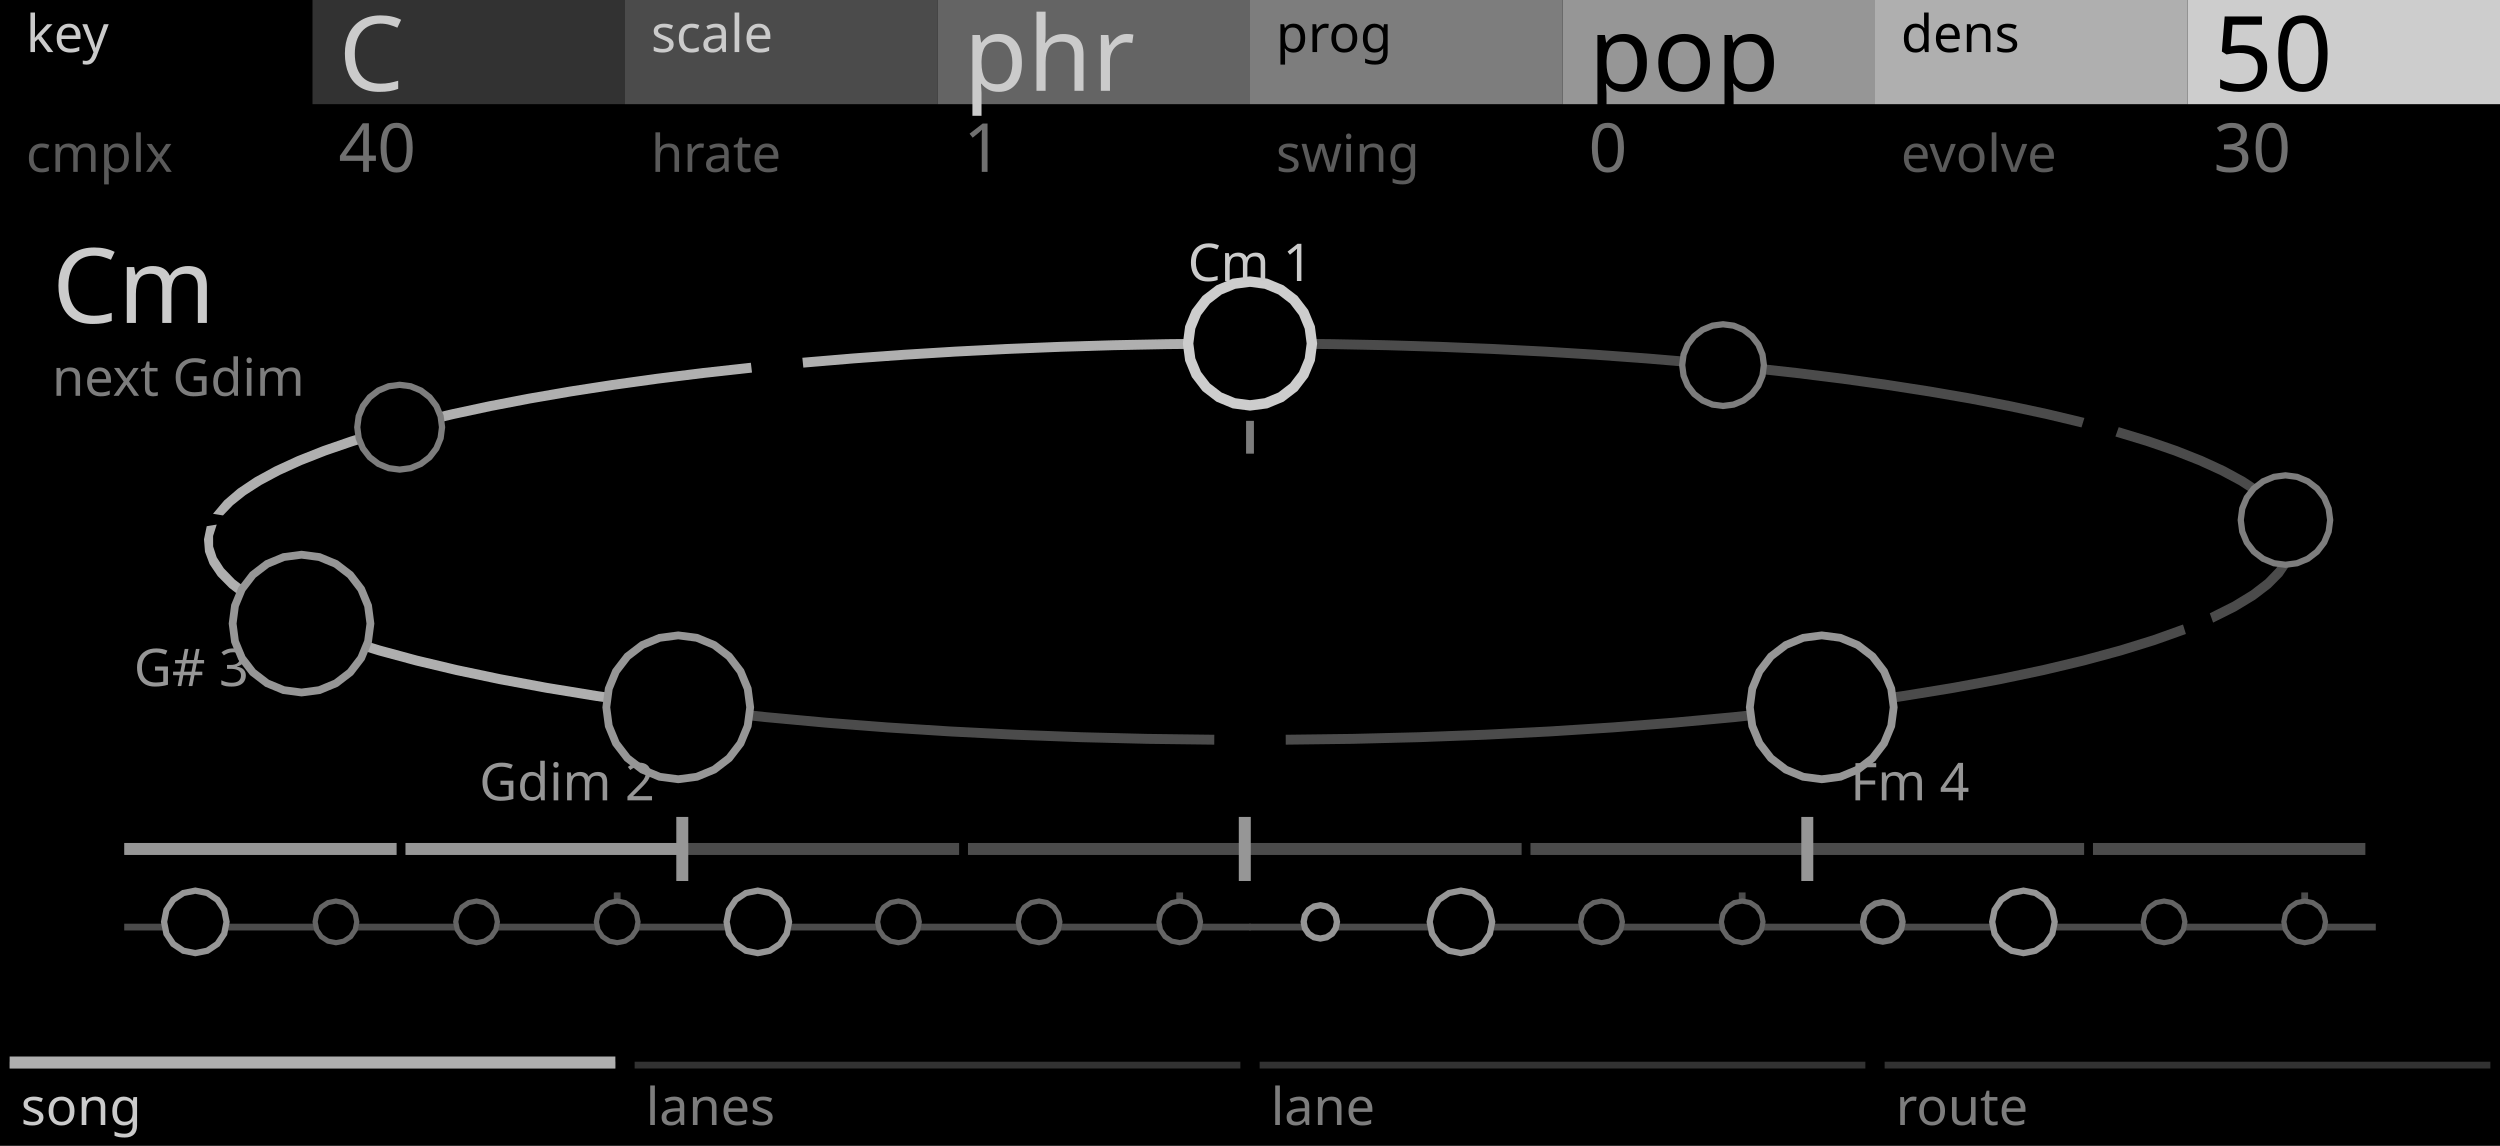
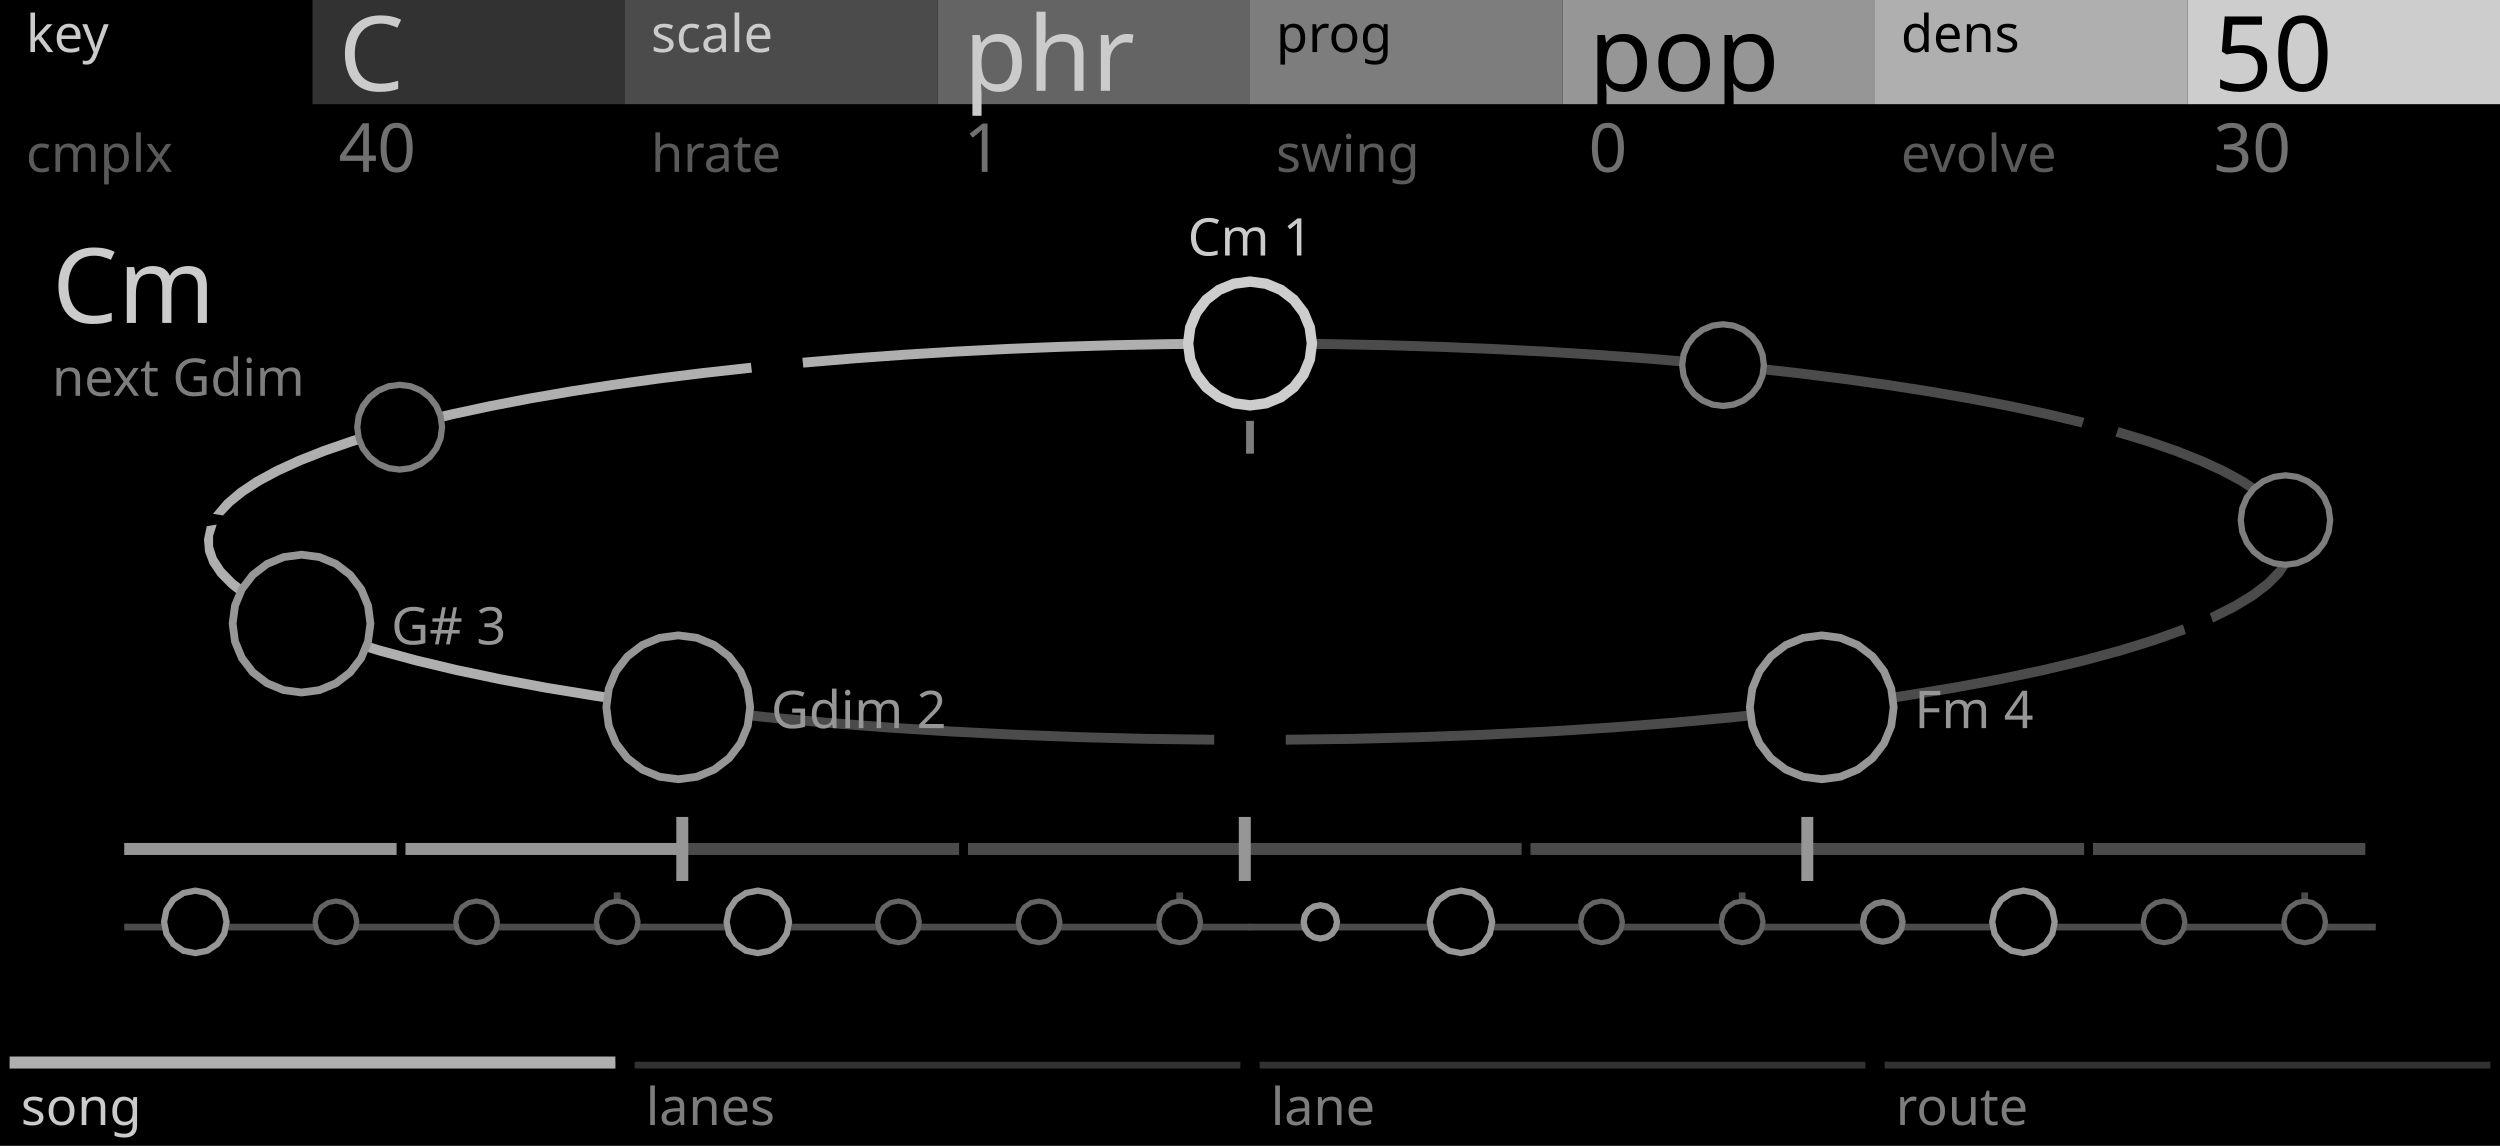
<svg xmlns="http://www.w3.org/2000/svg" width="480" height="220" viewBox="0 0 480 220">
  <g id="preview_canvas">
    <rect x="0" y="0" width="480" height="220" fill="#000000" stroke="none" />
  </g>
  <g id="preview_header">
    <rect x="0" y="0" width="60" height="20" fill="#000000" stroke="none" />
    <rect x="60" y="0" width="60" height="20" fill="#323232" stroke="none" />
    <rect x="120" y="0" width="60" height="20" fill="#4B4B4B" stroke="none" />
    <rect x="180" y="0" width="60" height="20" fill="#646464" stroke="none" />
    <rect x="240" y="0" width="60" height="20" fill="#7D7D7D" stroke="none" />
    <rect x="300" y="0" width="60" height="20" fill="#969696" stroke="none" />
    <rect x="360" y="0" width="60" height="20" fill="#AFAFAF" stroke="none" />
    <rect x="420" y="0" width="60" height="20" fill="#CDCDCD" stroke="none" />
    <text transform="matrix(1 0 0 1 5 10)" fill="#CBCBCB" stroke="none" font-family="UniversNextPro-Light" font-size="10px">key</text>
    <text transform="matrix(1 0 0 1 65 17.44)" fill="#CBCBCB" stroke="none" font-family="UniversNextPro-Light" font-size="20px">C</text>
    <text transform="matrix(1 0 0 1 5 33)" fill="#5A5A5A" stroke="none" font-family="UniversNextPro-Light" font-size="10px">cmplx</text>
    <text transform="matrix(1 0 0 1 65 33)" fill="#707070" stroke="none" font-family="UniversNextPro-Light" font-size="13px">40</text>
    <text transform="matrix(1 0 0 1 125 10)" fill="#CBCBCB" stroke="none" font-family="UniversNextPro-Light" font-size="10px">scale</text>
    <text transform="matrix(1 0 0 1 185 17.44)" fill="#CBCBCB" stroke="none" font-family="UniversNextPro-Light" font-size="20px">phr</text>
    <text transform="matrix(1 0 0 1 125 33)" fill="#5A5A5A" stroke="none" font-family="UniversNextPro-Light" font-size="10px">hrate</text>
    <text transform="matrix(1 0 0 1 185 33)" fill="#707070" stroke="none" font-family="UniversNextPro-Light" font-size="13px">1</text>
    <text transform="matrix(1 0 0 1 245 10)" fill="#000000" stroke="none" font-family="UniversNextPro-Light" font-size="10px">prog</text>
    <text transform="matrix(1 0 0 1 305 17.44)" fill="#000000" stroke="none" font-family="UniversNextPro-Light" font-size="20px">pop</text>
    <text transform="matrix(1 0 0 1 245 33)" fill="#5A5A5A" stroke="none" font-family="UniversNextPro-Light" font-size="10px">swing</text>
    <text transform="matrix(1 0 0 1 305 33)" fill="#707070" stroke="none" font-family="UniversNextPro-Light" font-size="13px">0</text>
    <text transform="matrix(1 0 0 1 365 10)" fill="#000000" stroke="none" font-family="UniversNextPro-Light" font-size="10px">dens</text>
    <text transform="matrix(1 0 0 1 425 17.44)" fill="#000000" stroke="none" font-family="UniversNextPro-Light" font-size="20px">50</text>
    <text transform="matrix(1 0 0 1 365 33)" fill="#5A5A5A" stroke="none" font-family="UniversNextPro-Light" font-size="10px">evolve</text>
    <text transform="matrix(1 0 0 1 425 33)" fill="#707070" stroke="none" font-family="UniversNextPro-Light" font-size="13px">30</text>
  </g>
  <path id="cond_palette_0" d="M 700 300 L 704 300 L 704 304 Z" fill="#000000" stroke="#000000" stroke-width="0.2" />
  <path id="cond_palette_1" d="M 708 300 L 712 300 L 712 304 Z" fill="#323232" stroke="#323232" stroke-width="0.3" />
  <path id="cond_palette_2" d="M 716 300 L 720 300 L 720 304 Z" fill="#4B4B4B" stroke="#4B4B4B" stroke-width="0.3" />
  <path id="cond_palette_3" d="M 724 300 L 728 300 L 728 304 Z" fill="#646464" stroke="#646464" stroke-width="0.3" />
  <path id="cond_palette_4" d="M 732 300 L 736 300 L 736 304 Z" fill="#7D7D7D" stroke="#7D7D7D" stroke-width="0.3" />
  <path id="cond_palette_5" d="M 740 300 L 744 300 L 744 304 Z" fill="#969696" stroke="#969696" stroke-width="0.3" />
  <path id="cond_palette_6" d="M 748 300 L 752 300 L 752 304 Z" fill="#AFAFAF" stroke="#AFAFAF" stroke-width="0.3" />
  <path id="cond_palette_7" d="M 756 300 L 760 300 L 760 304 Z" fill="#CDCDCD" stroke="#CDCDCD" stroke-width="0.3" />
  <path id="cond_palette_8" d="M 764 300 L 768 300 L 768 304 Z" fill="#000000" stroke="#4B4B4B" stroke-width="1" />
  <path id="cond_palette_9" d="M 772 300 L 776 300 L 776 304 Z" fill="#000000" stroke="#646464" stroke-width="1" />
  <path id="cond_palette_10" d="M 780 300 L 784 300 L 784 304 Z" fill="#000000" stroke="#7D7D7D" stroke-width="1.2" />
  <path id="cond_palette_11" d="M 788 300 L 792 300 L 792 304 Z" fill="#000000" stroke="#969696" stroke-width="1.2" />
  <path id="cond_palette_12" d="M 796 300 L 800 300 L 800 304 Z" fill="#000000" stroke="#AFAFAF" stroke-width="1.2" />
  <path id="cond_palette_13" d="M 804 300 L 808 300 L 808 304 Z" fill="#000000" stroke="#969696" stroke-width="1.5" />
  <path id="cond_palette_14" d="M 812 300 L 816 300 L 816 304 Z" fill="#000000" stroke="#CDCDCD" stroke-width="2" />
  <path id="cond_palette_15" d="M 820 300 L 824 300 L 824 304 Z" fill="#000000" stroke="#CDCDCD" stroke-width="1.2" />
  <path d="M 2 204 L 118 204 L 118 205 L 2 205 Z" fill="#323232" stroke="#323232" stroke-width="0.3" />
  <path d="M 122 204 L 238 204 L 238 205 L 122 205 Z" fill="#323232" stroke="#323232" stroke-width="0.3" />
  <path d="M 242 204 L 358 204 L 358 205 L 242 205 Z" fill="#323232" stroke="#323232" stroke-width="0.3" />
  <path d="M 362 204 L 478 204 L 478 205 L 362 205 Z" fill="#323232" stroke="#323232" stroke-width="0.3" />
  <path id="cond_node_8" transform="matrix(1 0 0 1 245.635 65.168)" d="M 0 0 L 10.319 0.106 L 20.6 0.313 L 30.82 0.622 L 40.955 1.031 L 50.98 1.54 L 60.87 2.148 L 70.602 2.855 L 80.151 3.659 L 79.989 5.251 L 70.462 4.449 L 60.75 3.744 L 50.879 3.137 L 40.873 2.629 L 30.757 2.221 L 20.555 1.913 L 10.292 1.706 L -0.01 1.6 Z" fill="#4B4B4B" stroke="#4B4B4B" stroke-width="0.3" />
  <path id="cond_node_9" transform="matrix(1 0 0 1 335.967 69.815)" d="M 0 0 L 9.087 1.004 L 17.915 2.102 L 26.458 3.29 L 34.693 4.569 L 42.593 5.935 L 50.136 7.387 L 57.295 8.921 L 64.047 10.536 L 63.578 12.066 L 56.877 10.466 L 49.763 8.943 L 42.26 7.5 L 34.394 6.141 L 26.191 4.868 L 17.676 3.684 L 8.875 2.59 L -0.187 1.589 Z" fill="#4B4B4B" stroke="#4B4B4B" stroke-width="0.3" />
  <path id="cond_node_10" transform="matrix(1 0 0 1 406.887 82.201)" d="M 0 0 L 5.824 1.774 L 11.169 3.622 L 16.013 5.541 L 20.336 7.533 L 24.117 9.6 L 27.335 11.751 L 29.956 13.998 L 31.934 16.341 L 30.355 16.602 L 28.508 14.678 L 26.071 12.733 L 23.036 10.779 L 19.41 8.838 L 15.216 6.929 L 10.476 5.064 L 5.218 3.255 L -0.534 1.508 Z" fill="#4B4B4B" stroke="#4B4B4B" stroke-width="0.3" />
  <path id="cond_node_11" transform="matrix(1 0 0 1 440.183 101.164)" d="M 0 0 L 0.502 2.399 L 0.31 4.756 L -0.56 7.07 L -2.106 9.35 L -4.335 11.601 L -7.254 13.824 L -10.869 16.015 L -15.181 18.169 L -15.715 16.661 L -11.475 14.535 L -7.947 12.382 L -5.132 10.214 L -3.031 8.045 L -1.641 5.891 L -0.953 3.774 L -0.946 1.719 L -1.579 -0.261 Z" fill="#4B4B4B" stroke="#4B4B4B" stroke-width="0.3" />
  <path id="cond_node_12" transform="matrix(1 0 0 1 419.507 121.632)" d="M 0 0 L -5.756 2.052 L -12.189 4.043 L -19.286 5.965 L -27.027 7.807 L -35.391 9.563 L -44.352 11.224 L -53.881 12.781 L -63.943 14.227 L -64.13 12.638 L -54.093 11.195 L -44.591 9.642 L -35.658 7.986 L -27.326 6.236 L -19.619 4.4 L -12.562 2.487 L -6.174 0.508 L -0.469 -1.53 Z" fill="#4B4B4B" stroke="#4B4B4B" stroke-width="0.3" />
  <path id="cond_node_13" transform="matrix(1 0 0 1 344.023 137.301)" d="M 0 0 L -11.053 1.189 L -22.514 2.246 L -34.335 3.163 L -46.465 3.937 L -58.853 4.563 L -71.444 5.038 L -84.181 5.358 L -97.009 5.522 L -97.018 3.922 L -84.209 3.758 L -71.489 3.439 L -58.916 2.965 L -46.546 2.34 L -34.435 1.567 L -22.634 0.65 L -11.194 -0.405 L -0.162 -1.592 Z" fill="#4B4B4B" stroke="#4B4B4B" stroke-width="0.3" />
  <path id="cond_node_14" transform="matrix(1 0 0 1 232.986 142.823)" d="M 0 0 L -12.827 -0.164 L -25.565 -0.484 L -38.156 -0.959 L -50.544 -1.585 L -62.674 -2.359 L -74.495 -3.277 L -85.955 -4.333 L -97.009 -5.522 L -96.847 -7.114 L -85.815 -5.927 L -74.375 -4.872 L -62.574 -3.956 L -50.462 -3.183 L -38.093 -2.558 L -25.52 -2.084 L -12.8 -1.764 L 0.01 -1.6 Z" fill="#4B4B4B" stroke="#4B4B4B" stroke-width="0.3" />
  <path id="cond_node_15" transform="matrix(1 0 0 1 124.436 135.86)" d="M 0 0 L -10.062 -1.446 L -19.591 -3.003 L -28.552 -4.664 L -36.916 -6.42 L -44.657 -8.263 L -51.754 -10.184 L -58.187 -12.175 L -63.943 -14.227 L -63.474 -15.757 L -57.769 -13.719 L -51.381 -11.74 L -44.324 -9.827 L -36.617 -7.992 L -28.285 -6.241 L -19.352 -4.585 L -9.85 -3.032 L 0.187 -1.589 Z" fill="#AFAFAF" stroke="#AFAFAF" stroke-width="0.3" />
  <path id="cond_node_16" transform="matrix(1 0 0 1 54.998 119.334)" d="M 0 0 L -4.311 -2.154 L -7.926 -4.345 L -10.846 -6.568 L -13.075 -8.819 L -14.621 -11.099 L -15.49 -13.413 L -15.682 -15.77 L -15.181 -18.169 L -13.602 -18.43 L -14.234 -16.45 L -14.227 -14.395 L -13.539 -12.278 L -12.149 -10.125 L -10.049 -7.956 L -7.234 -5.788 L -3.705 -3.635 L 0.534 -1.508 Z" fill="#AFAFAF" stroke="#AFAFAF" stroke-width="0.3" />
  <path id="cond_node_17" transform="matrix(1 0 0 1 41.179 98.542)" d="M 0 0 L 1.978 -2.343 L 4.599 -4.589 L 7.816 -6.741 L 11.598 -8.808 L 15.921 -10.799 L 20.765 -12.719 L 26.11 -14.566 L 31.934 -16.341 L 32.468 -14.832 L 26.716 -13.085 L 21.457 -11.276 L 16.718 -9.412 L 12.523 -7.503 L 8.898 -5.562 L 5.862 -3.607 L 3.426 -1.662 L 1.579 0.261 Z" fill="#AFAFAF" stroke="#AFAFAF" stroke-width="0.3" />
  <path id="cond_node_18" transform="matrix(1 0 0 1 79.986 80.351)" d="M 0 0 L 6.752 -1.615 L 13.911 -3.149 L 21.454 -4.601 L 29.354 -5.967 L 37.589 -7.245 L 46.133 -8.434 L 54.96 -9.532 L 64.047 -10.536 L 64.234 -8.947 L 55.172 -7.946 L 46.371 -6.852 L 37.856 -5.668 L 29.653 -4.395 L 21.787 -3.036 L 14.284 -1.593 L 7.17 -0.07 L 0.469 1.53 Z" fill="#AFAFAF" stroke="#AFAFAF" stroke-width="0.3" />
  <path id="cond_node_19" transform="matrix(1 0 0 1 154.213 68.828)" d="M 0 0 L 9.549 -0.804 L 19.281 -1.511 L 29.172 -2.12 L 39.197 -2.629 L 49.331 -3.038 L 59.551 -3.346 L 69.833 -3.553 L 80.151 -3.659 L 80.161 -2.059 L 69.86 -1.954 L 59.596 -1.747 L 49.394 -1.439 L 39.278 -1.031 L 29.272 -0.523 L 19.401 0.084 L 9.69 0.789 L 0.162 1.592 Z" fill="#AFAFAF" stroke="#AFAFAF" stroke-width="0.3" />
  <path id="cond_node_24" transform="matrix(1 0 0 1 24 160)" d="M 0 2 L 52 2 L 52 4 L 0 4 Z" fill="#969696" stroke="#969696" stroke-width="0.3" />
  <path id="cond_node_25" transform="matrix(1 0 0 1 78 160)" d="M 0 2 L 52 2 L 52 4 L 0 4 Z" fill="#969696" stroke="#969696" stroke-width="0.3" />
  <path id="cond_node_26" transform="matrix(1 0 0 1 132 160)" d="M 0 2 L 52 2 L 52 4 L 0 4 Z" fill="#4B4B4B" stroke="#4B4B4B" stroke-width="0.3" />
  <path id="cond_node_27" transform="matrix(1 0 0 1 186 160)" d="M 0 2 L 52 2 L 52 4 L 0 4 Z" fill="#4B4B4B" stroke="#4B4B4B" stroke-width="0.3" />
  <path id="cond_node_28" transform="matrix(1 0 0 1 240 160)" d="M 0 2 L 52 2 L 52 4 L 0 4 Z" fill="#4B4B4B" stroke="#4B4B4B" stroke-width="0.3" />
  <path id="cond_node_29" transform="matrix(1 0 0 1 294 160)" d="M 0 2 L 52 2 L 52 4 L 0 4 Z" fill="#4B4B4B" stroke="#4B4B4B" stroke-width="0.3" />
  <path id="cond_node_30" transform="matrix(1 0 0 1 348 160)" d="M 0 2 L 52 2 L 52 4 L 0 4 Z" fill="#4B4B4B" stroke="#4B4B4B" stroke-width="0.3" />
  <path id="cond_node_31" transform="matrix(1 0 0 1 402 160)" d="M 0 2 L 52 2 L 52 4 L 0 4 Z" fill="#4B4B4B" stroke="#4B4B4B" stroke-width="0.3" />
  <path id="cond_node_64" transform="matrix(1 0 0 1 24 177.5)" d="M 0 0 L 13 0 L 13 -3 L 14 -3 L 14 0 L 40 0 L 40 -3 L 41 -3 L 41 0 L 67 0 L 67 -3 L 68 -3 L 68 0 L 94 0 L 94 -6 L 95 -6 L 95 0 L 121 0 L 121 -3 L 122 -3 L 122 0 L 148 0 L 148 -3 L 149 -3 L 149 0 L 175 0 L 175 -3 L 176 -3 L 176 0 L 202 0 L 202 -6 L 203 -6 L 203 0 L 216 0 L 216 1 L 0 1 Z" fill="#4B4B4B" stroke="#4B4B4B" stroke-width="0.3" />
  <path id="cond_node_65" transform="matrix(1 0 0 1 240 177.5)" d="M 0 0 L 13 0 L 13 -3 L 14 -3 L 14 0 L 40 0 L 40 -3 L 41 -3 L 41 0 L 67 0 L 67 -3 L 68 -3 L 68 0 L 94 0 L 94 -6 L 95 -6 L 95 0 L 121 0 L 121 -3 L 122 -3 L 122 0 L 148 0 L 148 -3 L 149 -3 L 149 0 L 175 0 L 175 -3 L 176 -3 L 176 0 L 202 0 L 202 -6 L 203 -6 L 203 0 L 216 0 L 216 1 L 0 1 Z" fill="#4B4B4B" stroke="#4B4B4B" stroke-width="0.3" />
  <path id="cond_node_82" transform="matrix(1 0 0 1 240 65.953)" d="M 0 -11.884 L 3.076 -11.479 L 5.942 -10.292 L 8.403 -8.403 L 10.292 -5.942 L 11.479 -3.076 L 11.884 0 L 11.479 3.076 L 10.292 5.942 L 8.403 8.403 L 5.942 10.292 L 3.076 11.479 L 0 11.884 L -3.076 11.479 L -5.942 10.292 L -8.403 8.403 L -10.292 5.942 L -11.479 3.076 L -11.884 0 L -11.479 -3.076 L -10.292 -5.942 L -8.403 -8.403 L -5.942 -10.292 L -3.076 -11.479 Z" fill="#000000" stroke="#CDCDCD" stroke-width="2" />
  <path id="cond_node_83" transform="matrix(1 0 0 1 330.822 70.102)" d="M 0 -7.843 L 2.03 -7.576 L 3.922 -6.793 L 5.546 -5.546 L 6.793 -3.922 L 7.576 -2.03 L 7.843 0 L 7.576 2.03 L 6.793 3.922 L 5.546 5.546 L 3.922 6.793 L 2.03 7.576 L 0 7.843 L -2.03 7.576 L -3.922 6.793 L -5.546 5.546 L -6.793 3.922 L -7.576 2.03 L -7.843 0 L -7.576 -2.03 L -6.793 -3.922 L -5.546 -5.546 L -3.922 -6.793 L -2.03 -7.576 Z" fill="#000000" stroke="#7D7D7D" stroke-width="1.2" />
  <path id="cond_node_84" transform="matrix(1 0 0 1 438.808 99.849)" d="M 0 -8.585 L 2.222 -8.292 L 4.292 -7.434 L 6.07 -6.07 L 7.434 -4.292 L 8.292 -2.222 L 8.585 0 L 8.292 2.222 L 7.434 4.292 L 6.07 6.07 L 4.292 7.434 L 2.222 8.292 L 0 8.585 L -2.222 8.292 L -4.292 7.434 L -6.07 6.07 L -7.434 4.292 L -8.292 2.222 L -8.585 0 L -8.292 -2.222 L -7.434 -4.292 L -6.07 -6.07 L -4.292 -7.434 L -2.222 -8.292 Z" fill="#000000" stroke="#7D7D7D" stroke-width="1.2" />
  <path id="cond_node_85" transform="matrix(1 0 0 1 349.777 135.803)" d="M 0 -13.81 L 3.574 -13.339 L 6.905 -11.96 L 9.765 -9.765 L 11.96 -6.905 L 13.339 -3.574 L 13.81 0 L 13.339 3.574 L 11.96 6.905 L 9.765 9.765 L 6.905 11.96 L 3.574 13.339 L 0 13.81 L -3.574 13.339 L -6.905 11.96 L -9.765 9.765 L -11.96 6.905 L -13.339 3.574 L -13.81 0 L -13.339 -3.574 L -11.96 -6.905 L -9.765 -9.765 L -6.905 -11.96 L -3.574 -13.339 Z" fill="#000000" stroke="#969696" stroke-width="1.5" />
  <path id="cond_node_86" transform="matrix(1 0 0 1 130.223 135.803)" d="M 0 -13.81 L 3.574 -13.339 L 6.905 -11.96 L 9.765 -9.765 L 11.96 -6.905 L 13.339 -3.574 L 13.81 0 L 13.339 3.574 L 11.96 6.905 L 9.765 9.765 L 6.905 11.96 L 3.574 13.339 L 0 13.81 L -3.574 13.339 L -6.905 11.96 L -9.765 9.765 L -11.96 6.905 L -13.339 3.574 L -13.81 0 L -13.339 -3.574 L -11.96 -6.905 L -9.765 -9.765 L -6.905 -11.96 L -3.574 -13.339 Z" fill="#000000" stroke="#969696" stroke-width="1.5" />
  <path id="cond_node_87" transform="matrix(1 0 0 1 57.893 119.73)" d="M 0 -13.227 L 3.423 -12.776 L 6.613 -11.455 L 9.353 -9.353 L 11.455 -6.613 L 12.776 -3.423 L 13.227 0 L 12.776 3.423 L 11.455 6.613 L 9.353 9.353 L 6.613 11.455 L 3.423 12.776 L 0 13.227 L -3.423 12.776 L -6.613 11.455 L -9.353 9.353 L -11.455 6.613 L -12.776 3.423 L -13.227 0 L -12.776 -3.423 L -11.455 -6.613 L -9.353 -9.353 L -6.613 -11.455 L -3.423 -12.776 Z" fill="#000000" stroke="#969696" stroke-width="1.5" />
  <path id="cond_node_88" transform="matrix(1 0 0 1 76.734 82.024)" d="M 0 -8.14 L 2.107 -7.863 L 4.07 -7.05 L 5.756 -5.756 L 7.05 -4.07 L 7.863 -2.107 L 8.14 0 L 7.863 2.107 L 7.05 4.07 L 5.756 5.756 L 4.07 7.05 L 2.107 7.863 L 0 8.14 L -2.107 7.863 L -4.07 7.05 L -5.756 5.756 L -7.05 4.07 L -7.863 2.107 L -8.14 0 L -7.863 -2.107 L -7.05 -4.07 L -5.756 -5.756 L -4.07 -7.05 L -2.107 -7.863 Z" fill="#000000" stroke="#7D7D7D" stroke-width="1.2" />
  <path id="cond_node_89" transform="matrix(1 0 0 1 37.5 177)" d="M 0 -6 L 2.296 -5.543 L 4.243 -4.243 L 5.543 -2.296 L 6 0 L 5.543 2.296 L 4.243 4.243 L 2.296 5.543 L 0 6 L -2.296 5.543 L -4.243 4.243 L -5.543 2.296 L -6 0 L -5.543 -2.296 L -4.243 -4.243 L -2.296 -5.543 Z" fill="#000000" stroke="#969696" stroke-width="1.2" />
  <path id="cond_node_90" transform="matrix(1 0 0 1 64.5 177)" d="M 0 -4 L 1.531 -3.696 L 2.828 -2.828 L 3.696 -1.531 L 4 0 L 3.696 1.531 L 2.828 2.828 L 1.531 3.696 L 0 4 L -1.531 3.696 L -2.828 2.828 L -3.696 1.531 L -4 0 L -3.696 -1.531 L -2.828 -2.828 L -1.531 -3.696 Z" fill="#000000" stroke="#646464" stroke-width="1" />
  <path id="cond_node_91" transform="matrix(1 0 0 1 91.5 177)" d="M 0 -4 L 1.531 -3.696 L 2.828 -2.828 L 3.696 -1.531 L 4 0 L 3.696 1.531 L 2.828 2.828 L 1.531 3.696 L 0 4 L -1.531 3.696 L -2.828 2.828 L -3.696 1.531 L -4 0 L -3.696 -1.531 L -2.828 -2.828 L -1.531 -3.696 Z" fill="#000000" stroke="#646464" stroke-width="1" />
  <path id="cond_node_92" transform="matrix(1 0 0 1 118.5 177)" d="M 0 -4 L 1.531 -3.696 L 2.828 -2.828 L 3.696 -1.531 L 4 0 L 3.696 1.531 L 2.828 2.828 L 1.531 3.696 L 0 4 L -1.531 3.696 L -2.828 2.828 L -3.696 1.531 L -4 0 L -3.696 -1.531 L -2.828 -2.828 L -1.531 -3.696 Z" fill="#000000" stroke="#646464" stroke-width="1" />
  <path id="cond_node_93" transform="matrix(1 0 0 1 145.5 177)" d="M 0 -6 L 2.296 -5.543 L 4.243 -4.243 L 5.543 -2.296 L 6 0 L 5.543 2.296 L 4.243 4.243 L 2.296 5.543 L 0 6 L -2.296 5.543 L -4.243 4.243 L -5.543 2.296 L -6 0 L -5.543 -2.296 L -4.243 -4.243 L -2.296 -5.543 Z" fill="#000000" stroke="#969696" stroke-width="1.2" />
  <path id="cond_node_94" transform="matrix(1 0 0 1 172.5 177)" d="M 0 -4 L 1.531 -3.696 L 2.828 -2.828 L 3.696 -1.531 L 4 0 L 3.696 1.531 L 2.828 2.828 L 1.531 3.696 L 0 4 L -1.531 3.696 L -2.828 2.828 L -3.696 1.531 L -4 0 L -3.696 -1.531 L -2.828 -2.828 L -1.531 -3.696 Z" fill="#000000" stroke="#646464" stroke-width="1" />
  <path id="cond_node_95" transform="matrix(1 0 0 1 199.5 177)" d="M 0 -4 L 1.531 -3.696 L 2.828 -2.828 L 3.696 -1.531 L 4 0 L 3.696 1.531 L 2.828 2.828 L 1.531 3.696 L 0 4 L -1.531 3.696 L -2.828 2.828 L -3.696 1.531 L -4 0 L -3.696 -1.531 L -2.828 -2.828 L -1.531 -3.696 Z" fill="#000000" stroke="#646464" stroke-width="1" />
  <path id="cond_node_96" transform="matrix(1 0 0 1 226.5 177)" d="M 0 -4 L 1.531 -3.696 L 2.828 -2.828 L 3.696 -1.531 L 4 0 L 3.696 1.531 L 2.828 2.828 L 1.531 3.696 L 0 4 L -1.531 3.696 L -2.828 2.828 L -3.696 1.531 L -4 0 L -3.696 -1.531 L -2.828 -2.828 L -1.531 -3.696 Z" fill="#000000" stroke="#646464" stroke-width="1" />
  <path id="cond_node_97" transform="matrix(1 0 0 1 253.5 177)" d="M 0 -3.2 L 1.225 -2.956 L 2.263 -2.263 L 2.956 -1.225 L 3.2 0 L 2.956 1.225 L 2.263 2.263 L 1.225 2.956 L 0 3.2 L -1.225 2.956 L -2.263 2.263 L -2.956 1.225 L -3.2 0 L -2.956 -1.225 L -2.263 -2.263 L -1.225 -2.956 Z" fill="#000000" stroke="#969696" stroke-width="1.2" />
  <path id="cond_node_98" transform="matrix(1 0 0 1 280.5 177)" d="M 0 -6 L 2.296 -5.543 L 4.243 -4.243 L 5.543 -2.296 L 6 0 L 5.543 2.296 L 4.243 4.243 L 2.296 5.543 L 0 6 L -2.296 5.543 L -4.243 4.243 L -5.543 2.296 L -6 0 L -5.543 -2.296 L -4.243 -4.243 L -2.296 -5.543 Z" fill="#000000" stroke="#969696" stroke-width="1.2" />
  <path id="cond_node_99" transform="matrix(1 0 0 1 307.5 177)" d="M 0 -4 L 1.531 -3.696 L 2.828 -2.828 L 3.696 -1.531 L 4 0 L 3.696 1.531 L 2.828 2.828 L 1.531 3.696 L 0 4 L -1.531 3.696 L -2.828 2.828 L -3.696 1.531 L -4 0 L -3.696 -1.531 L -2.828 -2.828 L -1.531 -3.696 Z" fill="#000000" stroke="#646464" stroke-width="1" />
  <path id="cond_node_100" transform="matrix(1 0 0 1 334.5 177)" d="M 0 -4 L 1.531 -3.696 L 2.828 -2.828 L 3.696 -1.531 L 4 0 L 3.696 1.531 L 2.828 2.828 L 1.531 3.696 L 0 4 L -1.531 3.696 L -2.828 2.828 L -3.696 1.531 L -4 0 L -3.696 -1.531 L -2.828 -2.828 L -1.531 -3.696 Z" fill="#000000" stroke="#646464" stroke-width="1" />
  <path id="cond_node_101" transform="matrix(1 0 0 1 361.5 177)" d="M 0 -3.8 L 1.454 -3.511 L 2.687 -2.687 L 3.511 -1.454 L 3.8 0 L 3.511 1.454 L 2.687 2.687 L 1.454 3.511 L 0 3.8 L -1.454 3.511 L -2.687 2.687 L -3.511 1.454 L -3.8 0 L -3.511 -1.454 L -2.687 -2.687 L -1.454 -3.511 Z" fill="#000000" stroke="#7D7D7D" stroke-width="1.2" />
  <path id="cond_node_102" transform="matrix(1 0 0 1 388.5 177)" d="M 0 -6 L 2.296 -5.543 L 4.243 -4.243 L 5.543 -2.296 L 6 0 L 5.543 2.296 L 4.243 4.243 L 2.296 5.543 L 0 6 L -2.296 5.543 L -4.243 4.243 L -5.543 2.296 L -6 0 L -5.543 -2.296 L -4.243 -4.243 L -2.296 -5.543 Z" fill="#000000" stroke="#969696" stroke-width="1.2" />
  <path id="cond_node_103" transform="matrix(1 0 0 1 415.5 177)" d="M 0 -4 L 1.531 -3.696 L 2.828 -2.828 L 3.696 -1.531 L 4 0 L 3.696 1.531 L 2.828 2.828 L 1.531 3.696 L 0 4 L -1.531 3.696 L -2.828 2.828 L -3.696 1.531 L -4 0 L -3.696 -1.531 L -2.828 -2.828 L -1.531 -3.696 Z" fill="#000000" stroke="#646464" stroke-width="1" />
  <path id="cond_node_104" transform="matrix(1 0 0 1 442.5 177)" d="M 0 -4 L 1.531 -3.696 L 2.828 -2.828 L 3.696 -1.531 L 4 0 L 3.696 1.531 L 2.828 2.828 L 1.531 3.696 L 0 4 L -1.531 3.696 L -2.828 2.828 L -3.696 1.531 L -4 0 L -3.696 -1.531 L -2.828 -2.828 L -1.531 -3.696 Z" fill="#000000" stroke="#646464" stroke-width="1" />
  <path id="cond_node_222" transform="matrix(1 0 0 1 131 157)" d="M -1 0 L 1 0 L 1 12 L -1 12 Z" fill="#969696" stroke="#969696" stroke-width="0.3" />
  <path id="cond_node_223" transform="matrix(1 0 0 1 239 157)" d="M -1 0 L 1 0 L 1 12 L -1 12 Z" fill="#969696" stroke="#969696" stroke-width="0.3" />
  <path id="cond_node_224" transform="matrix(1 0 0 1 347 157)" d="M -1 0 L 1 0 L 1 12 L -1 12 Z" fill="#969696" stroke="#969696" stroke-width="0.3" />
  <path id="cond_node_230" transform="matrix(1 0 0 1 240 65.953)" d="M -0.6 15 L 0.6 15 L 0.6 21 L -0.6 21 Z" fill="#7D7D7D" stroke="#7D7D7D" stroke-width="0.3" />
  <path id="cond_node_243" transform="matrix(1 0 0 1 2 203)" d="M 0 0 L 116 0 L 116 2 L 0 2 Z" fill="#AFAFAF" stroke="#AFAFAF" stroke-width="0.3" />
  <text id="cond_text_16" transform="matrix(1 0 0 1 4 216)" fill="#CBCBCB" stroke="none" font-family="UniversNextPro-Light" font-size="10px">song</text>
  <text id="cond_text_17" transform="matrix(1 0 0 1 124 216)" fill="#7D7D7D" stroke="none" font-family="UniversNextPro-Light" font-size="10px">lanes</text>
  <text id="cond_text_18" transform="matrix(1 0 0 1 244 216)" fill="#7D7D7D" stroke="none" font-family="UniversNextPro-Light" font-size="10px">lane</text>
  <text id="cond_text_19" transform="matrix(1 0 0 1 364 216)" fill="#7D7D7D" stroke="none" font-family="UniversNextPro-Light" font-size="10px">route</text>
-   <text id="cond_text_20" transform="matrix(1 0 0 1 228.05 53.953)" fill="#CBCBCB" stroke="none" font-family="UniversNextPro-Light" font-size="10px">Cm 1</text>
-   <text id="cond_text_23" transform="matrix(1 0 0 1 355.277 153.66)" fill="#969696" stroke="none" font-family="UniversNextPro-Light" font-size="10px">Fm 4</text>
-   <text id="cond_text_24" transform="matrix(1 0 0 1 92.023 153.66)" fill="#969696" stroke="none" font-family="UniversNextPro-Light" font-size="10px">Gdim 2</text>
-   <text id="cond_text_25" transform="matrix(1 0 0 1 25.702 131.73)" fill="#969696" stroke="none" font-family="UniversNextPro-Light" font-size="10px">G# 3</text>
+   <text id="cond_text_20" transform="matrix(1 0 0 1 228.05 49.069)" fill="#CBCBCB" stroke="none" font-family="UniversNextPro-Light" font-size="10px">Cm 1</text>
+   <text id="cond_text_23" transform="matrix(1 0 0 1 367.587 139.803)" fill="#969696" stroke="none" font-family="UniversNextPro-Light" font-size="10px">Fm 4</text>
+   <text id="cond_text_24" transform="matrix(1 0 0 1 148.033 139.803)" fill="#969696" stroke="none" font-family="UniversNextPro-Light" font-size="10px">Gdim 2</text>
+   <text id="cond_text_25" transform="matrix(1 0 0 1 75.119 123.73)" fill="#969696" stroke="none" font-family="UniversNextPro-Light" font-size="10px">G# 3</text>
  <text id="cond_text_27" transform="matrix(1 0 0 1 10 62)" fill="#CBCBCB" stroke="none" font-family="UniversNextPro-Light" font-size="20px">Cm</text>
  <text id="cond_text_28" transform="matrix(1 0 0 1 10 76)" fill="#7D7D7D" stroke="none" font-family="UniversNextPro-Light" font-size="10px">next Gdim</text>
</svg>
